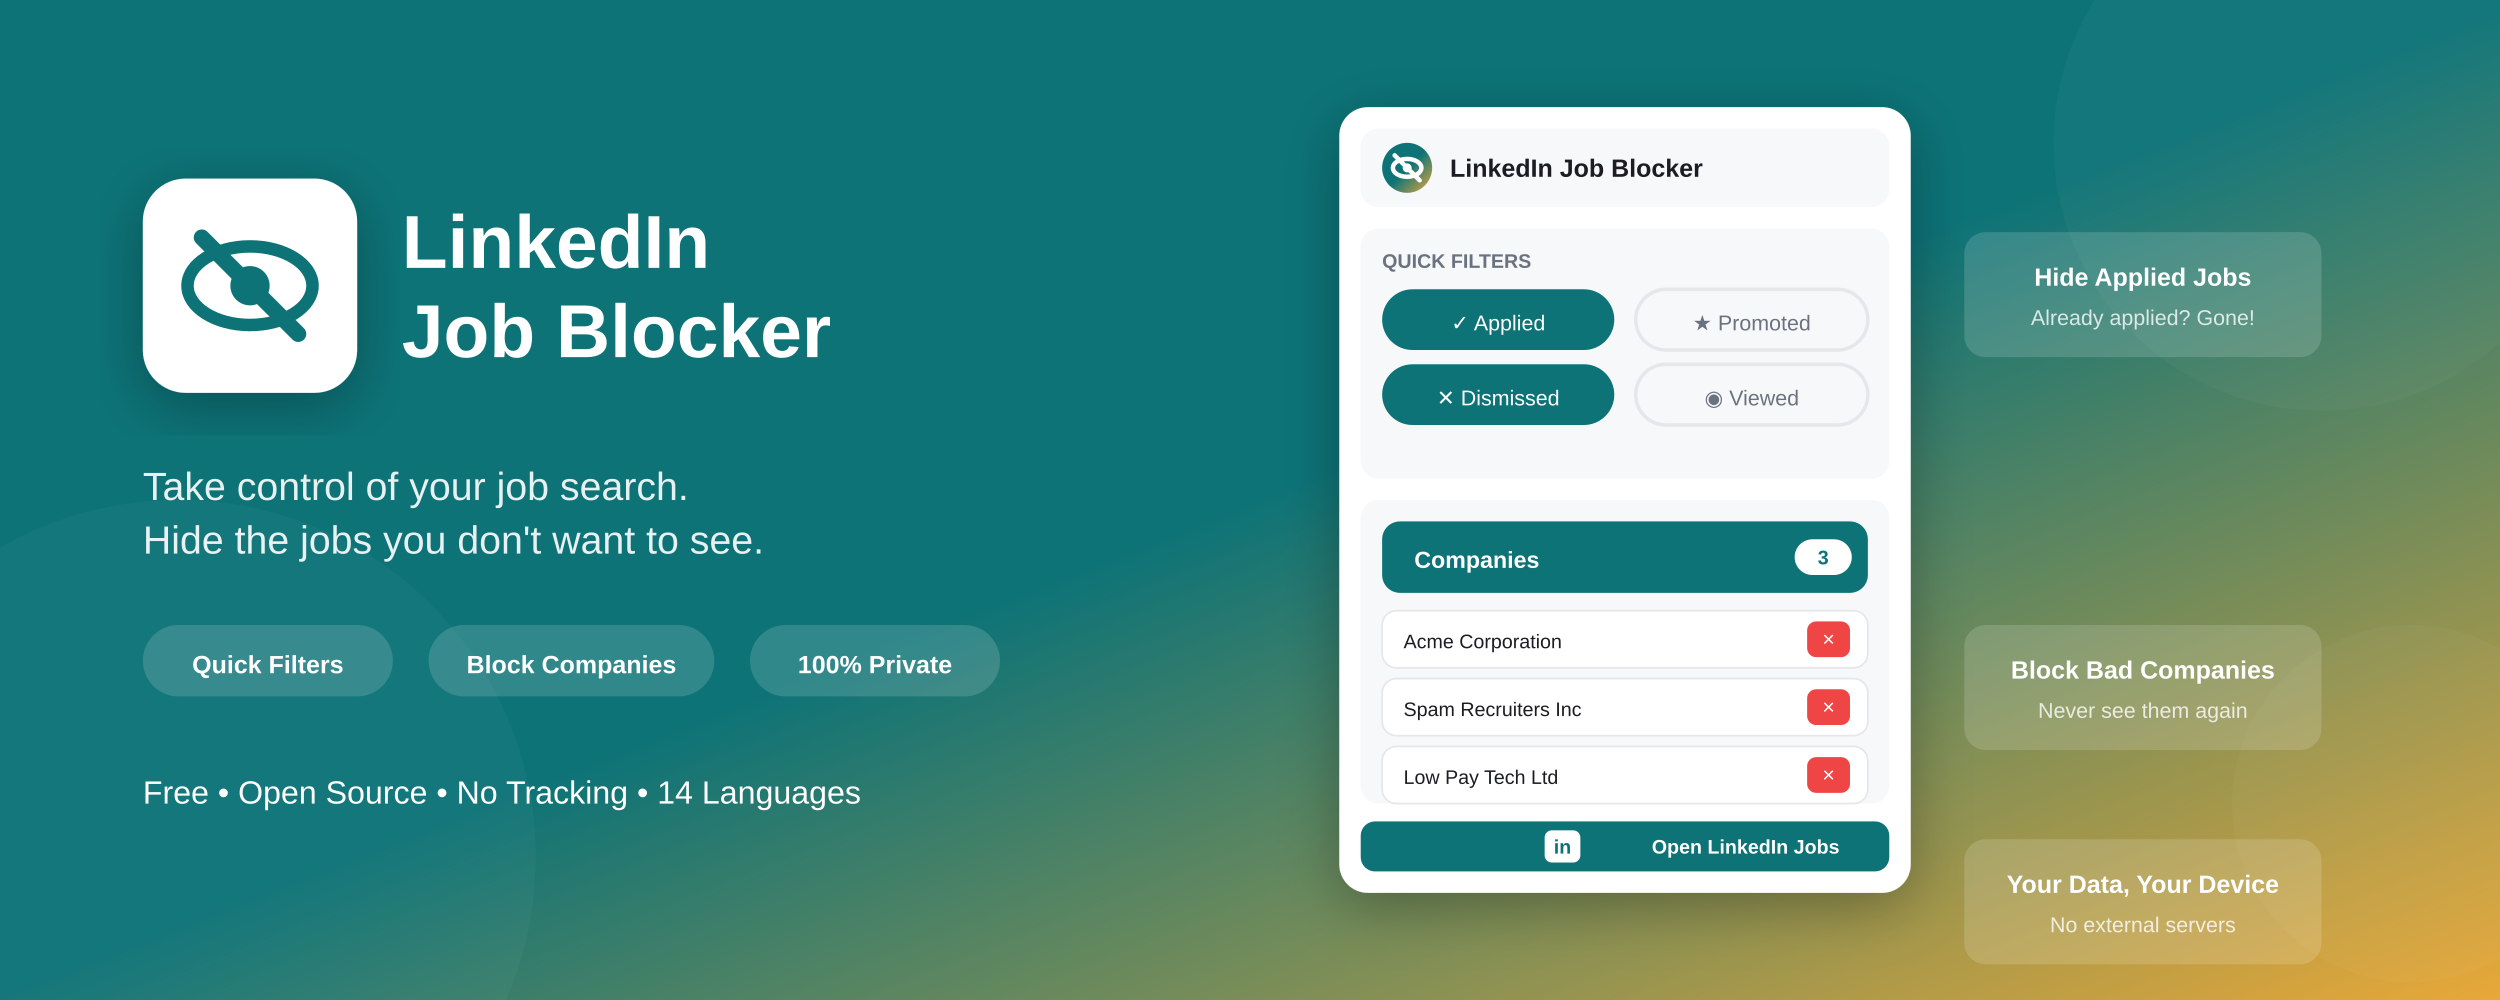
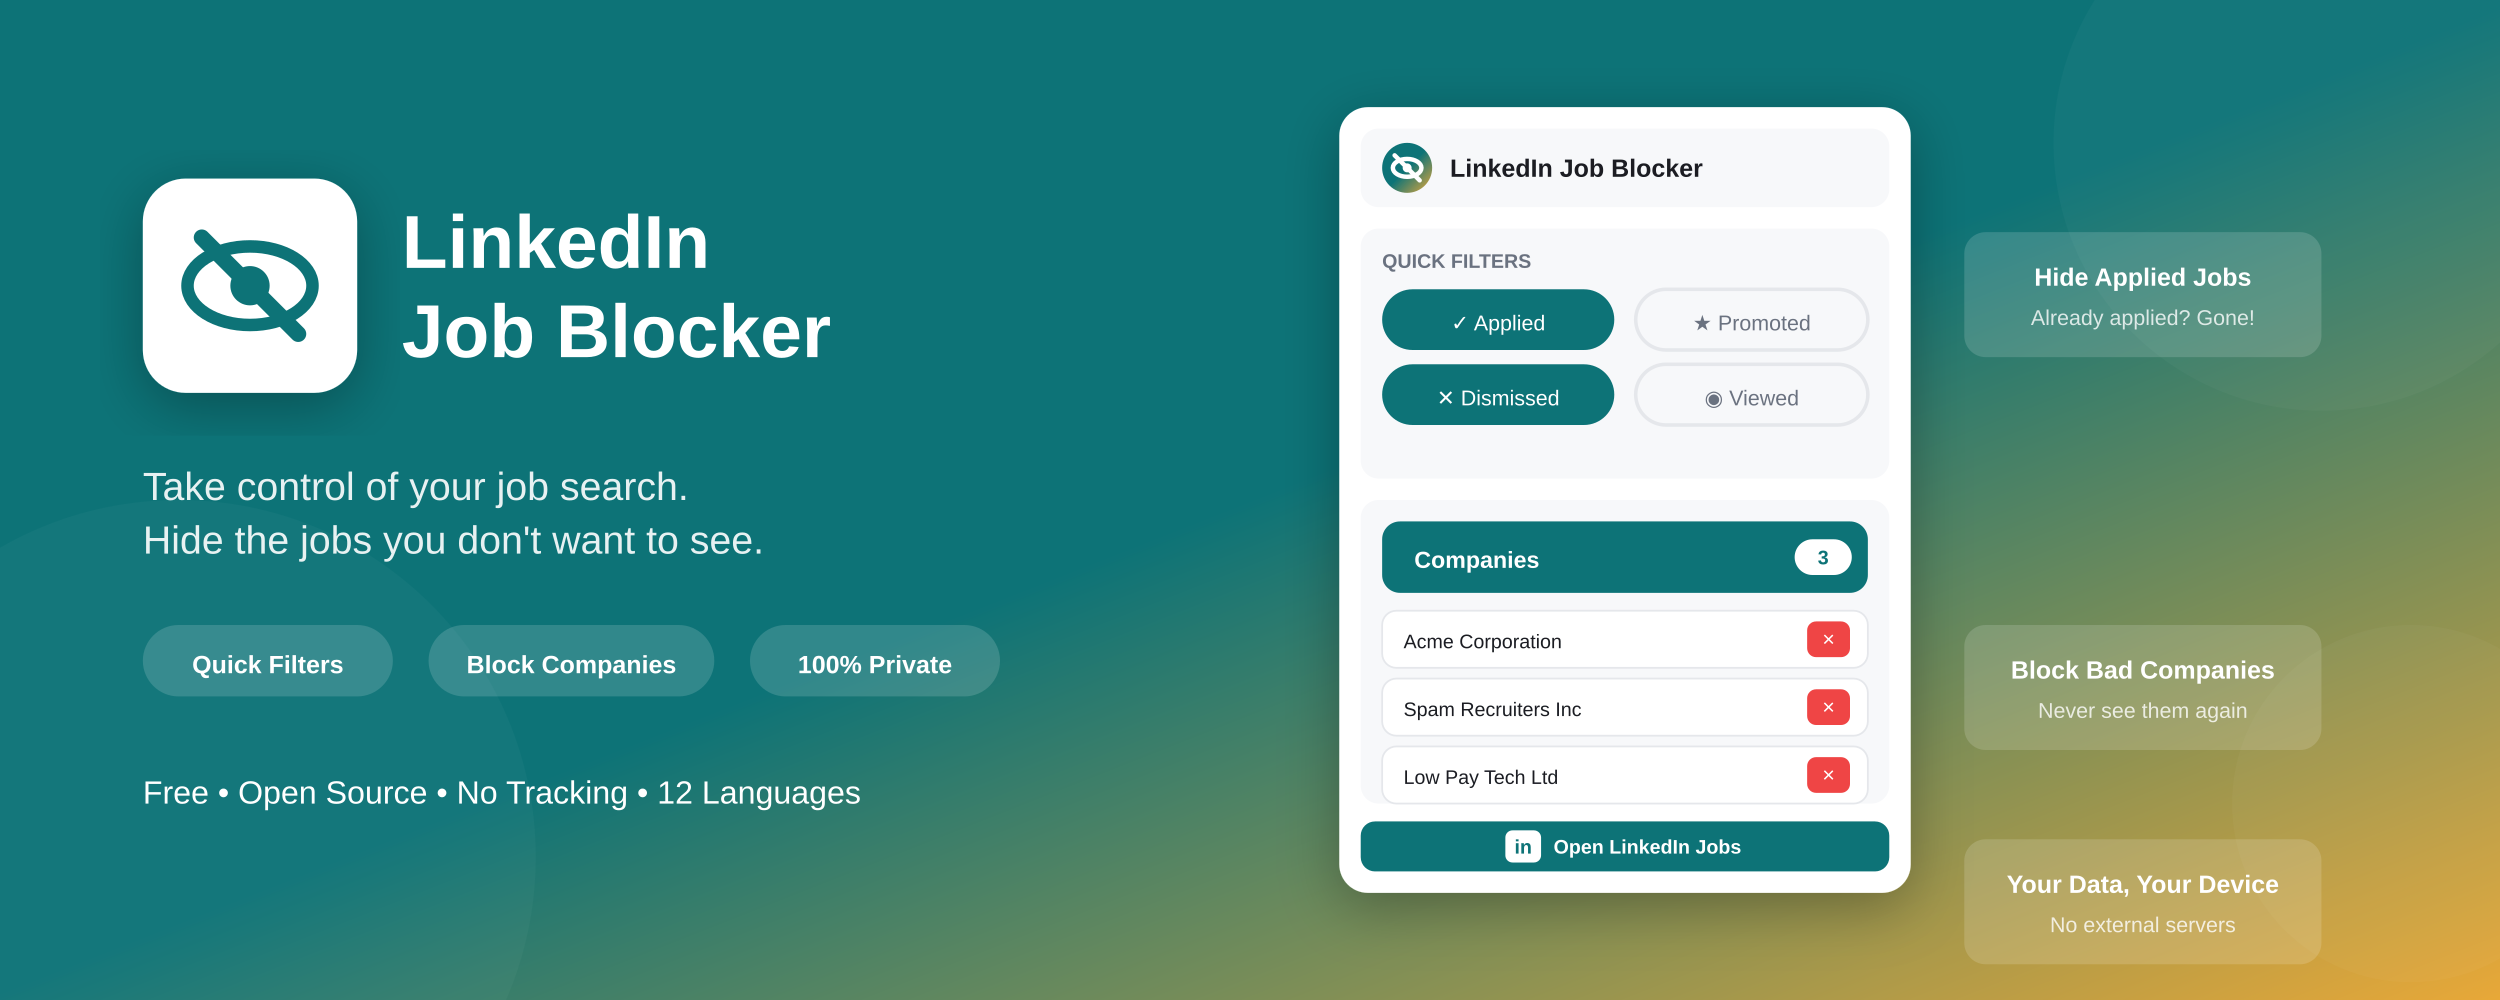
<svg xmlns="http://www.w3.org/2000/svg" width="1400" height="560" viewBox="0 0 1400 560" fill="none">
  <defs>
    <linearGradient id="marqueeBg" x1="0%" y1="0%" x2="100%" y2="100%">
      <stop offset="0%" style="stop-color:#0D7377" />
      <stop offset="50%" style="stop-color:#0D7377" />
      <stop offset="100%" style="stop-color:#E8A838" />
    </linearGradient>
    <filter id="marqueeShadow" x="-20%" y="-20%" width="140%" height="140%">
      <feDropShadow dx="0" dy="8" stdDeviation="16" flood-opacity="0.3" />
    </filter>
    <filter id="shadowSmall2" x="-10%" y="-10%" width="120%" height="120%">
      <feDropShadow dx="0" dy="2" stdDeviation="4" flood-opacity="0.15" />
    </filter>
  </defs>
  <rect width="1400" height="560" fill="url(#marqueeBg)" />
  <circle cx="100" cy="480" r="200" fill="white" fill-opacity="0.03" />
  <circle cx="1300" cy="80" r="150" fill="white" fill-opacity="0.03" />
  <circle cx="1350" cy="450" r="100" fill="white" fill-opacity="0.03" />
  <g transform="translate(80, 100)">
    <g filter="url(#marqueeShadow)">
      <rect width="120" height="120" rx="24" fill="white" />
      <ellipse cx="60" cy="60" rx="35" ry="22" stroke="#0D7377" stroke-width="7" fill="none" />
      <circle cx="60" cy="60" r="11" fill="#0D7377" />
      <line x1="33" y1="33" x2="87" y2="87" stroke="#0D7377" stroke-width="9" stroke-linecap="round" />
    </g>
    <text x="145" y="50" fill="white" font-family="Segoe UI, Arial, sans-serif" font-size="42" font-weight="700">LinkedIn</text>
    <text x="145" y="100" fill="white" font-family="Segoe UI, Arial, sans-serif" font-size="42" font-weight="700">Job Blocker</text>
    <text x="0" y="180" fill="white" fill-opacity="0.9" font-family="Segoe UI, Arial, sans-serif" font-size="22">Take control of your job search.</text>
    <text x="0" y="210" fill="white" fill-opacity="0.9" font-family="Segoe UI, Arial, sans-serif" font-size="22">Hide the jobs you don't want to see.</text>
    <g transform="translate(0, 250)">
      <rect width="140" height="40" rx="20" fill="white" fill-opacity="0.15" />
      <text x="70" y="27" text-anchor="middle" fill="white" font-family="Segoe UI, Arial, sans-serif" font-size="14" font-weight="600">Quick Filters</text>
    </g>
    <g transform="translate(160, 250)">
      <rect width="160" height="40" rx="20" fill="white" fill-opacity="0.15" />
      <text x="80" y="27" text-anchor="middle" fill="white" font-family="Segoe UI, Arial, sans-serif" font-size="14" font-weight="600">Block Companies</text>
    </g>
    <g transform="translate(340, 250)">
      <rect width="140" height="40" rx="20" fill="white" fill-opacity="0.15" />
      <text x="70" y="27" text-anchor="middle" fill="white" font-family="Segoe UI, Arial, sans-serif" font-size="14" font-weight="600">100% Private</text>
    </g>
-     <text x="0" y="350" fill="white" font-family="Segoe UI, Arial, sans-serif" font-size="18" font-weight="500">Free • Open Source • No Tracking • 14 Languages</text>
+     <text x="0" y="350" fill="white" font-family="Segoe UI, Arial, sans-serif" font-size="18" font-weight="500">Free • Open Source • No Tracking • 12 Languages</text>
  </g>
  <g transform="translate(750, 60)" filter="url(#marqueeShadow)">
    <rect x="0" y="0" width="320" height="440" rx="16" fill="white" />
    <rect x="12" y="12" width="296" height="44" rx="10" fill="#F7F8FA" />
    <circle cx="38" cy="34" r="14" fill="url(#marqueeBg)" />
    <ellipse cx="38" cy="34" rx="8" ry="5" stroke="white" stroke-width="2.5" fill="none" />
    <circle cx="38" cy="34" r="2.5" fill="white" />
    <line x1="31" y1="27" x2="45" y2="41" stroke="white" stroke-width="2.5" stroke-linecap="round" />
    <text x="62" y="39" fill="#1A1D23" font-family="Segoe UI, Arial, sans-serif" font-size="14" font-weight="600">LinkedIn Job Blocker</text>
    <rect x="12" y="68" width="296" height="140" rx="10" fill="#F7F8FA" />
    <text x="24" y="90" fill="#6B7280" font-family="Segoe UI, Arial, sans-serif" font-size="11" font-weight="600">QUICK FILTERS</text>
    <rect x="24" y="102" width="130" height="34" rx="17" fill="#0D7377" />
    <text x="89" y="125" text-anchor="middle" fill="white" font-family="Segoe UI, Arial, sans-serif" font-size="12" font-weight="500">✓ Applied</text>
    <rect x="166" y="102" width="130" height="34" rx="17" fill="#F7F8FA" stroke="#E5E7EB" stroke-width="2" />
    <text x="231" y="125" text-anchor="middle" fill="#6B7280" font-family="Segoe UI, Arial, sans-serif" font-size="12" font-weight="500">★ Promoted</text>
    <rect x="24" y="144" width="130" height="34" rx="17" fill="#0D7377" />
    <text x="89" y="167" text-anchor="middle" fill="white" font-family="Segoe UI, Arial, sans-serif" font-size="12" font-weight="500">✕ Dismissed</text>
    <rect x="166" y="144" width="130" height="34" rx="17" fill="#F7F8FA" stroke="#E5E7EB" stroke-width="2" />
    <text x="231" y="167" text-anchor="middle" fill="#6B7280" font-family="Segoe UI, Arial, sans-serif" font-size="12" font-weight="500">◉ Viewed</text>
    <rect x="12" y="220" width="296" height="170" rx="10" fill="#F7F8FA" />
    <rect x="24" y="232" width="272" height="40" rx="10" fill="#0D7377" />
    <text x="42" y="258" fill="white" font-family="Segoe UI, Arial, sans-serif" font-size="13" font-weight="600">Companies</text>
    <rect x="255" y="242" width="32" height="20" rx="10" fill="white" />
    <text x="271" y="256" text-anchor="middle" fill="#0D7377" font-family="Segoe UI, Arial, sans-serif" font-size="11" font-weight="700">3</text>
    <rect x="24" y="282" width="272" height="32" rx="8" fill="white" stroke="#E5E7EB" stroke-width="1" />
    <text x="36" y="303" fill="#1A1D23" font-family="Segoe UI, Arial, sans-serif" font-size="11">Acme Corporation</text>
    <rect x="262" y="288" width="24" height="20" rx="5" fill="#EF4444" />
    <text x="274" y="302" text-anchor="middle" fill="white" font-family="Segoe UI, Arial, sans-serif" font-size="12">×</text>
    <rect x="24" y="320" width="272" height="32" rx="8" fill="white" stroke="#E5E7EB" stroke-width="1" />
    <text x="36" y="341" fill="#1A1D23" font-family="Segoe UI, Arial, sans-serif" font-size="11">Spam Recruiters Inc</text>
    <rect x="262" y="326" width="24" height="20" rx="5" fill="#EF4444" />
    <text x="274" y="340" text-anchor="middle" fill="white" font-family="Segoe UI, Arial, sans-serif" font-size="12">×</text>
    <rect x="24" y="358" width="272" height="32" rx="8" fill="white" stroke="#E5E7EB" stroke-width="1" />
    <text x="36" y="379" fill="#1A1D23" font-family="Segoe UI, Arial, sans-serif" font-size="11">Low Pay Tech Ltd</text>
    <rect x="262" y="364" width="24" height="20" rx="5" fill="#EF4444" />
    <text x="274" y="378" text-anchor="middle" fill="white" font-family="Segoe UI, Arial, sans-serif" font-size="12">×</text>
    <rect x="12" y="400" width="296" height="28" rx="8" fill="#0D7377" />
-     <rect x="115" y="405" width="20" height="18" rx="4" fill="white" />
-     <text x="125" y="418" text-anchor="middle" fill="#0D7377" font-family="Segoe UI, Arial, sans-serif" font-size="11" font-weight="700">in</text>
-     <text x="175" y="418" fill="white" font-family="Segoe UI, Arial, sans-serif" font-size="11" font-weight="600">Open LinkedIn Jobs</text>
+     <rect x="93" y="405" width="20" height="18" rx="4" fill="white" />
+     <text x="103" y="418" text-anchor="middle" fill="#0D7377" font-family="Segoe UI, Arial, sans-serif" font-size="11" font-weight="700">in</text>
+     <text x="120" y="418" fill="white" font-family="Segoe UI, Arial, sans-serif" font-size="11" font-weight="600">Open LinkedIn Jobs</text>
  </g>
  <g transform="translate(1100, 130)">
    <rect width="200" height="70" rx="12" fill="white" fill-opacity="0.15" />
    <text x="100" y="30" text-anchor="middle" fill="white" font-family="Segoe UI, Arial, sans-serif" font-size="14" font-weight="600">Hide Applied Jobs</text>
    <text x="100" y="52" text-anchor="middle" fill="white" fill-opacity="0.8" font-family="Segoe UI, Arial, sans-serif" font-size="12">Already applied? Gone!</text>
  </g>
  <g transform="translate(1100, 350)">
    <rect width="200" height="70" rx="12" fill="white" fill-opacity="0.15" />
    <text x="100" y="30" text-anchor="middle" fill="white" font-family="Segoe UI, Arial, sans-serif" font-size="14" font-weight="600">Block Bad Companies</text>
    <text x="100" y="52" text-anchor="middle" fill="white" fill-opacity="0.8" font-family="Segoe UI, Arial, sans-serif" font-size="12">Never see them again</text>
  </g>
  <g transform="translate(1100, 470)">
    <rect width="200" height="70" rx="12" fill="white" fill-opacity="0.15" />
    <text x="100" y="30" text-anchor="middle" fill="white" font-family="Segoe UI, Arial, sans-serif" font-size="14" font-weight="600">Your Data, Your Device</text>
    <text x="100" y="52" text-anchor="middle" fill="white" fill-opacity="0.8" font-family="Segoe UI, Arial, sans-serif" font-size="12">No external servers</text>
  </g>
</svg>
